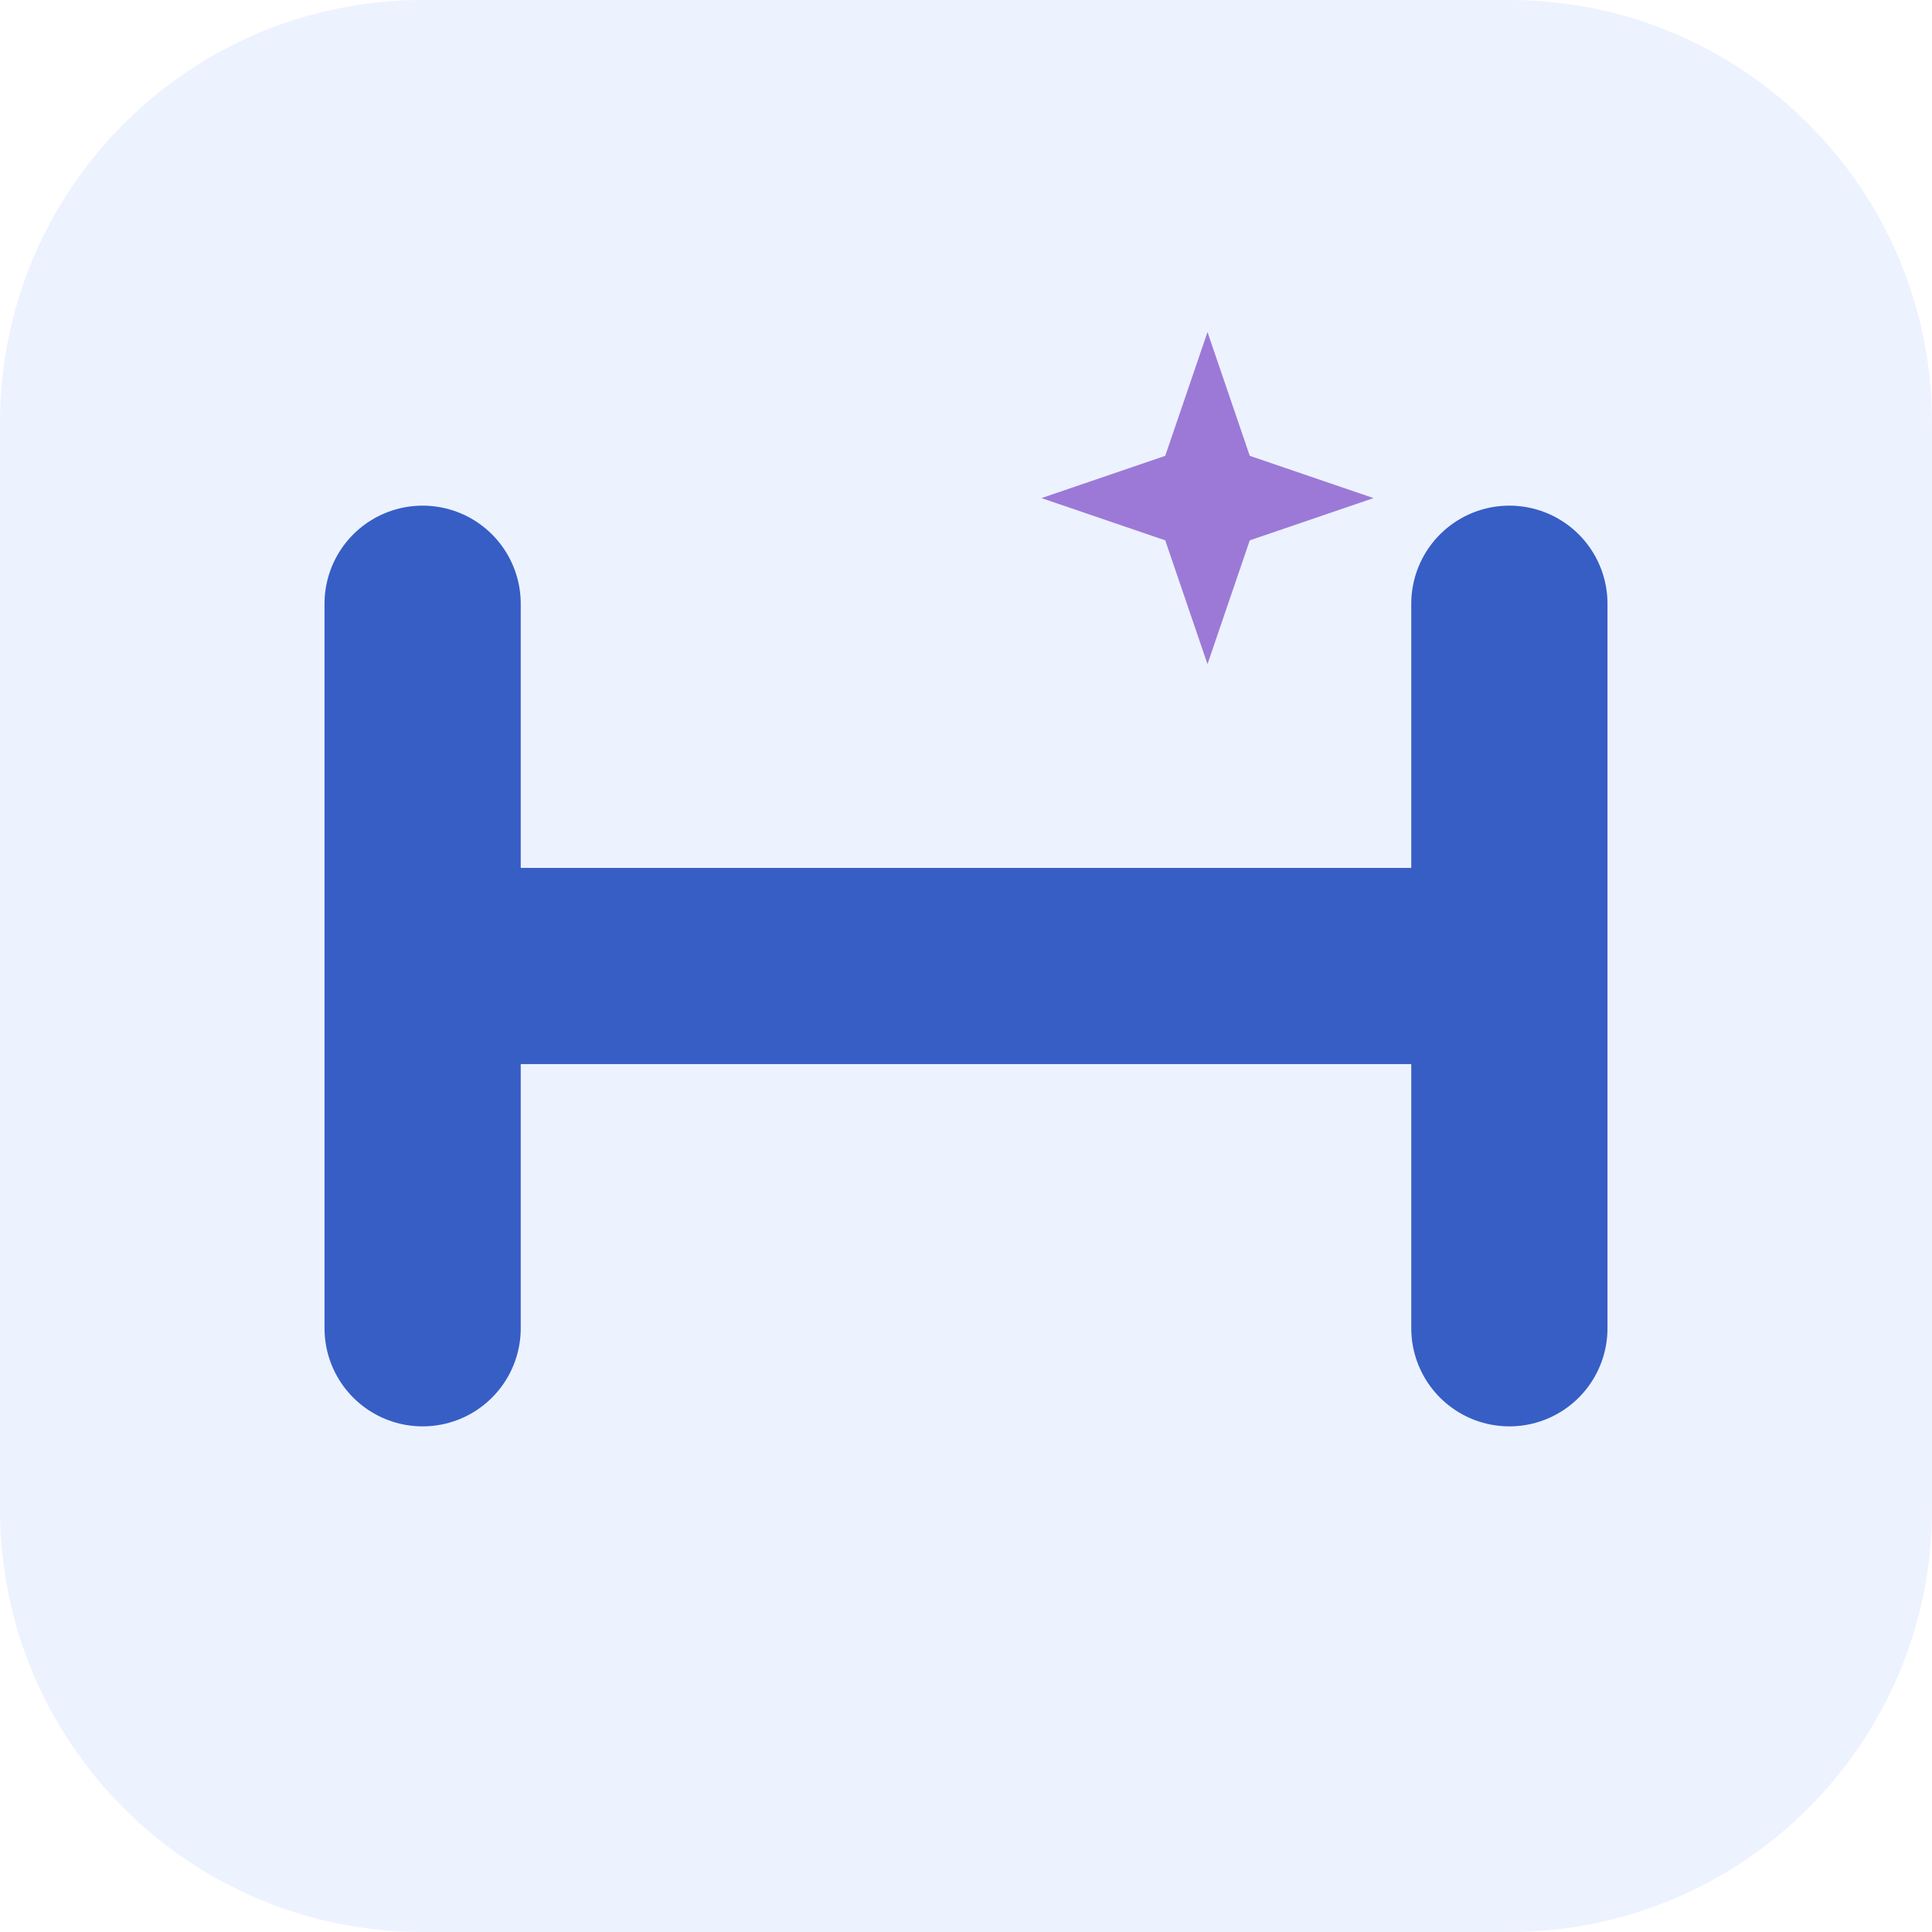
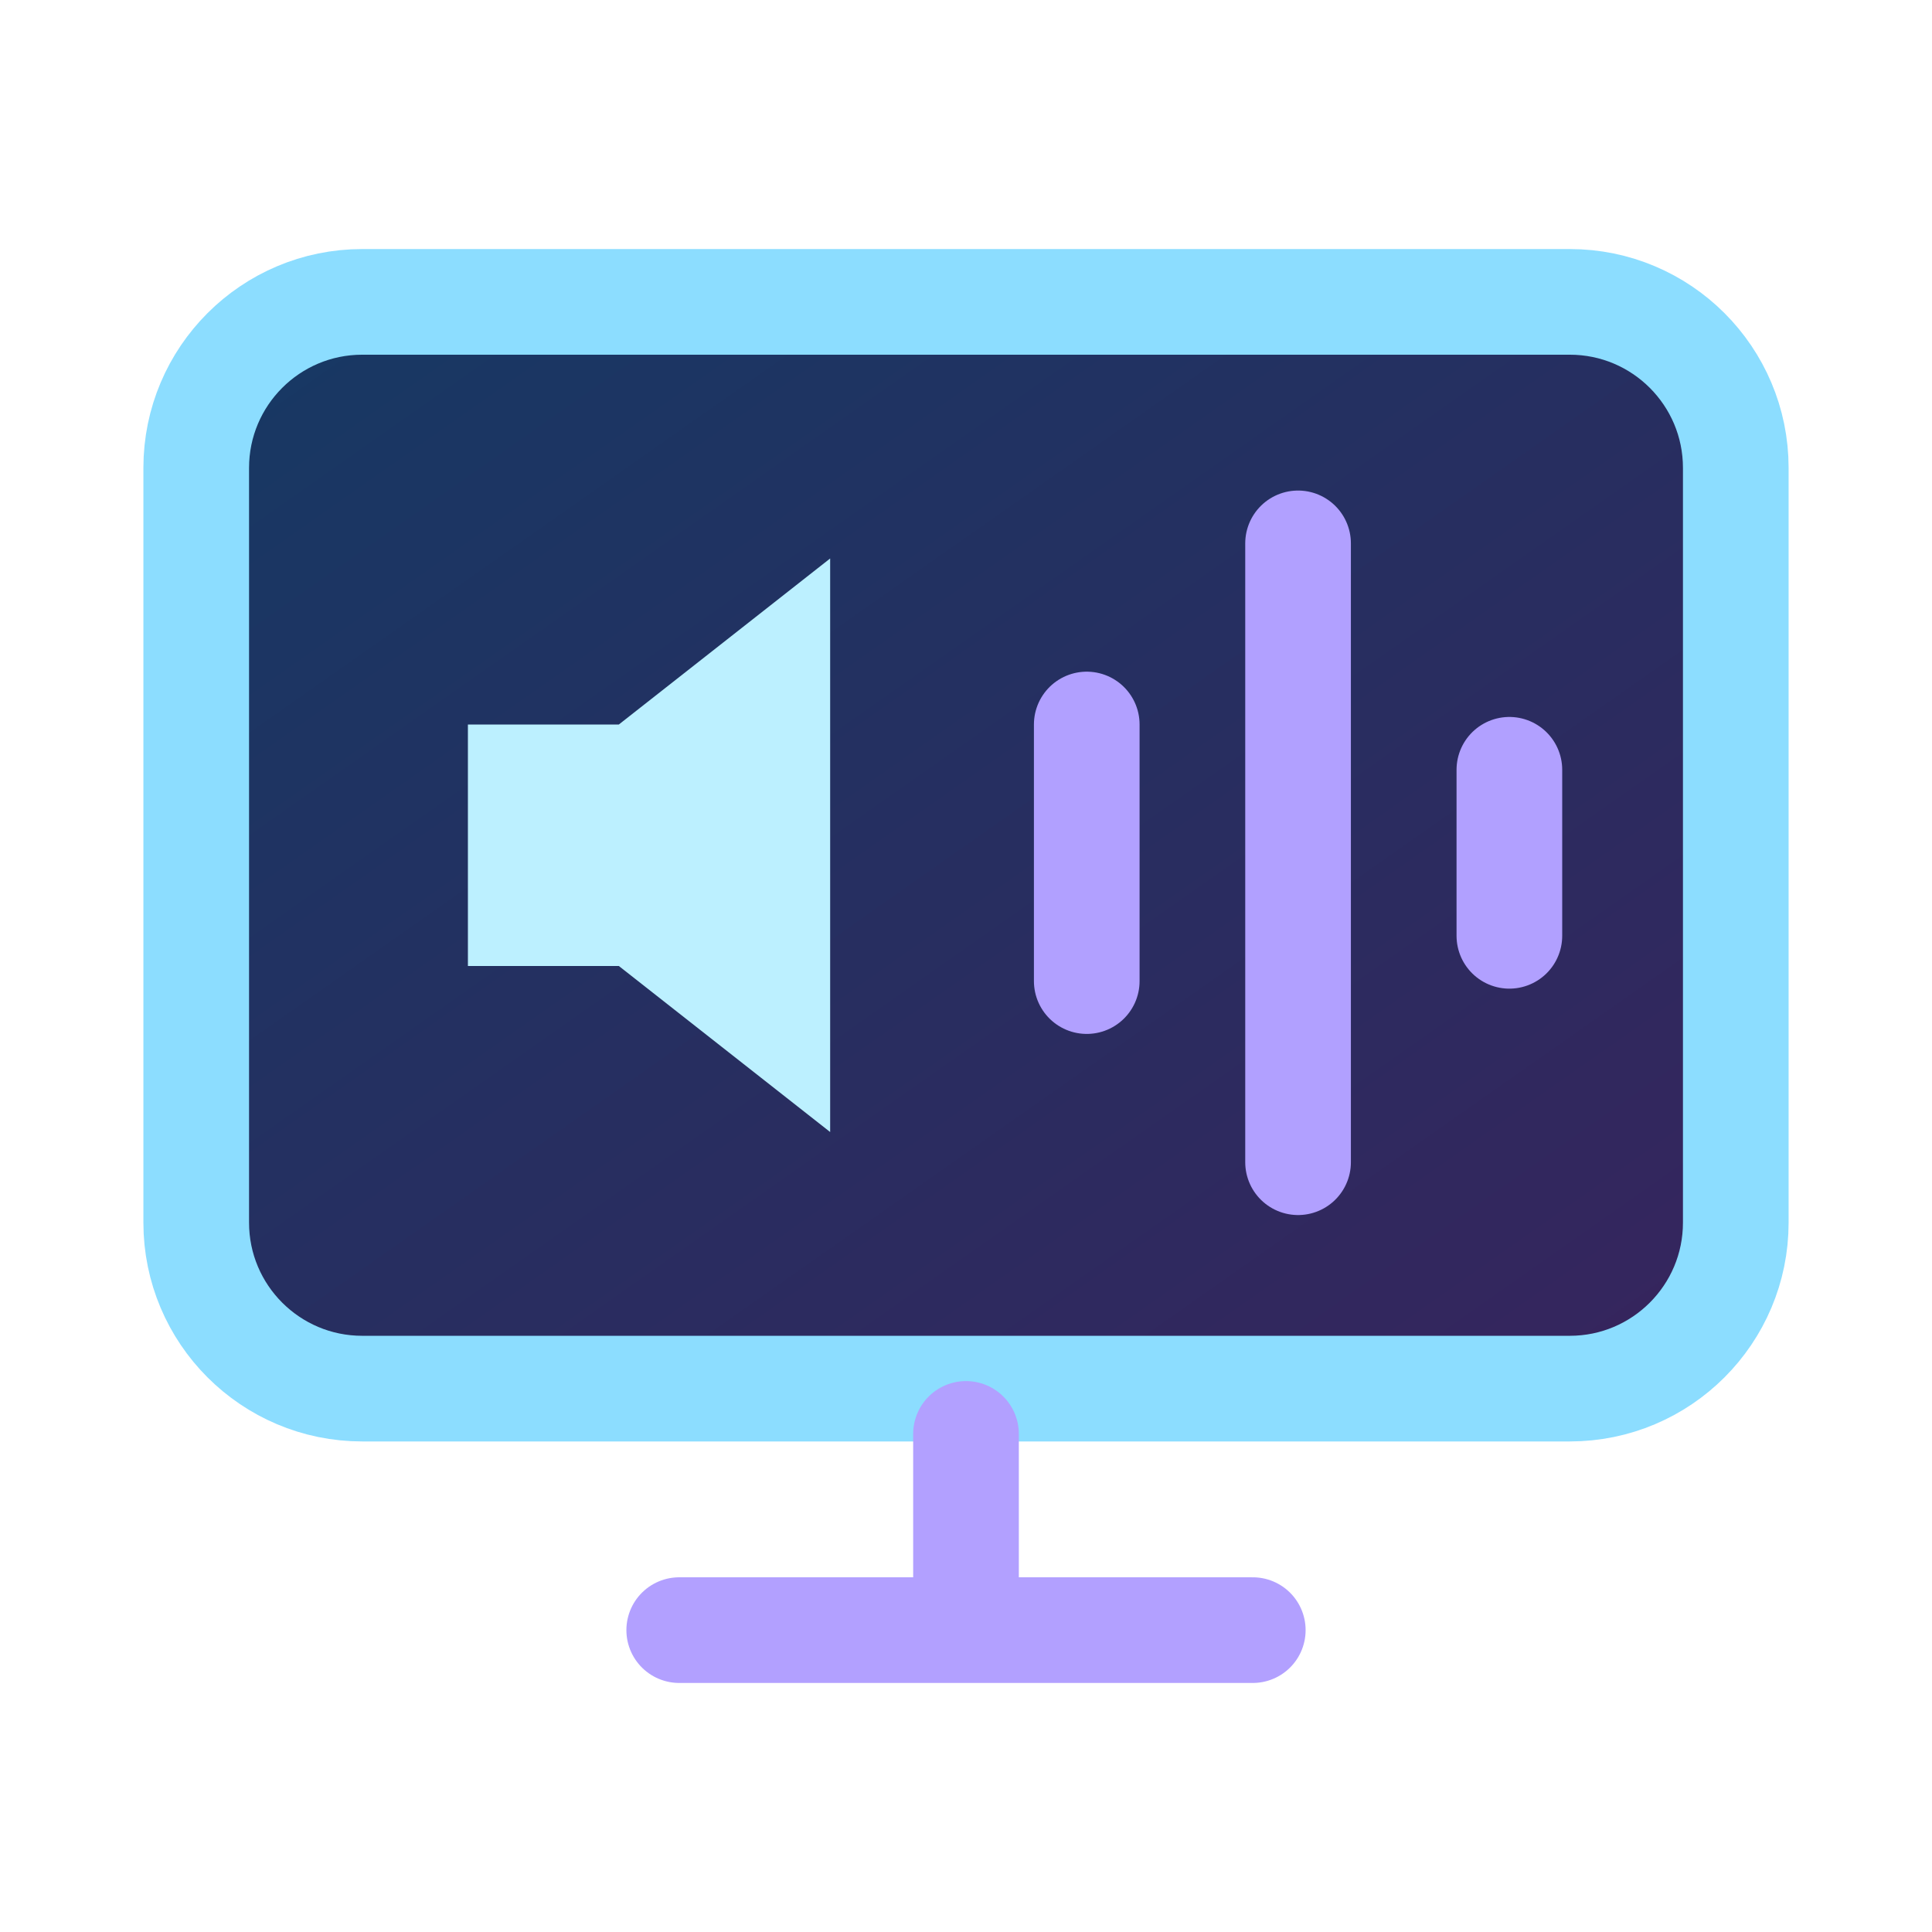
<svg xmlns="http://www.w3.org/2000/svg" width="128" height="128" viewBox="0 0 128 128">
-   <rect width="128" height="128" rx="28" fill="#edf2ff" />
-   <path d="M28 40v48m72-48v48M28 64h72" stroke="#365ec5" stroke-width="13" stroke-linecap="round" />
-   <path d="m80 22 2.8 8.2L91 33l-8.2 2.8L80 44l-2.8-8.2L69 33l8.2-2.8L80 22Z" fill="#9c79d6" />
+   <defs>
+     <linearGradient id="panel" x2="1" y2="1">
+       <stop stop-color="#163964" />
+       <stop offset="1" stop-color="#37245d" />
+     </linearGradient>
+   </defs>
+   <rect x="13" y="20" width="102" height="72" rx="11" fill="url(#panel)" stroke="#8cddff" stroke-width="7" />
+   <path d="M64 95v13m-19 0h38" stroke="#b2a0ff" stroke-width="7" stroke-linecap="round" />
+   <path d="M31 48h10l14-11v38L41 64H31Z" fill="#bcf0ff" />
+   <path d="M72 48v17m14-29v41m14-26v11" stroke="#b1a0ff" stroke-width="7" stroke-linecap="round" />
</svg>
